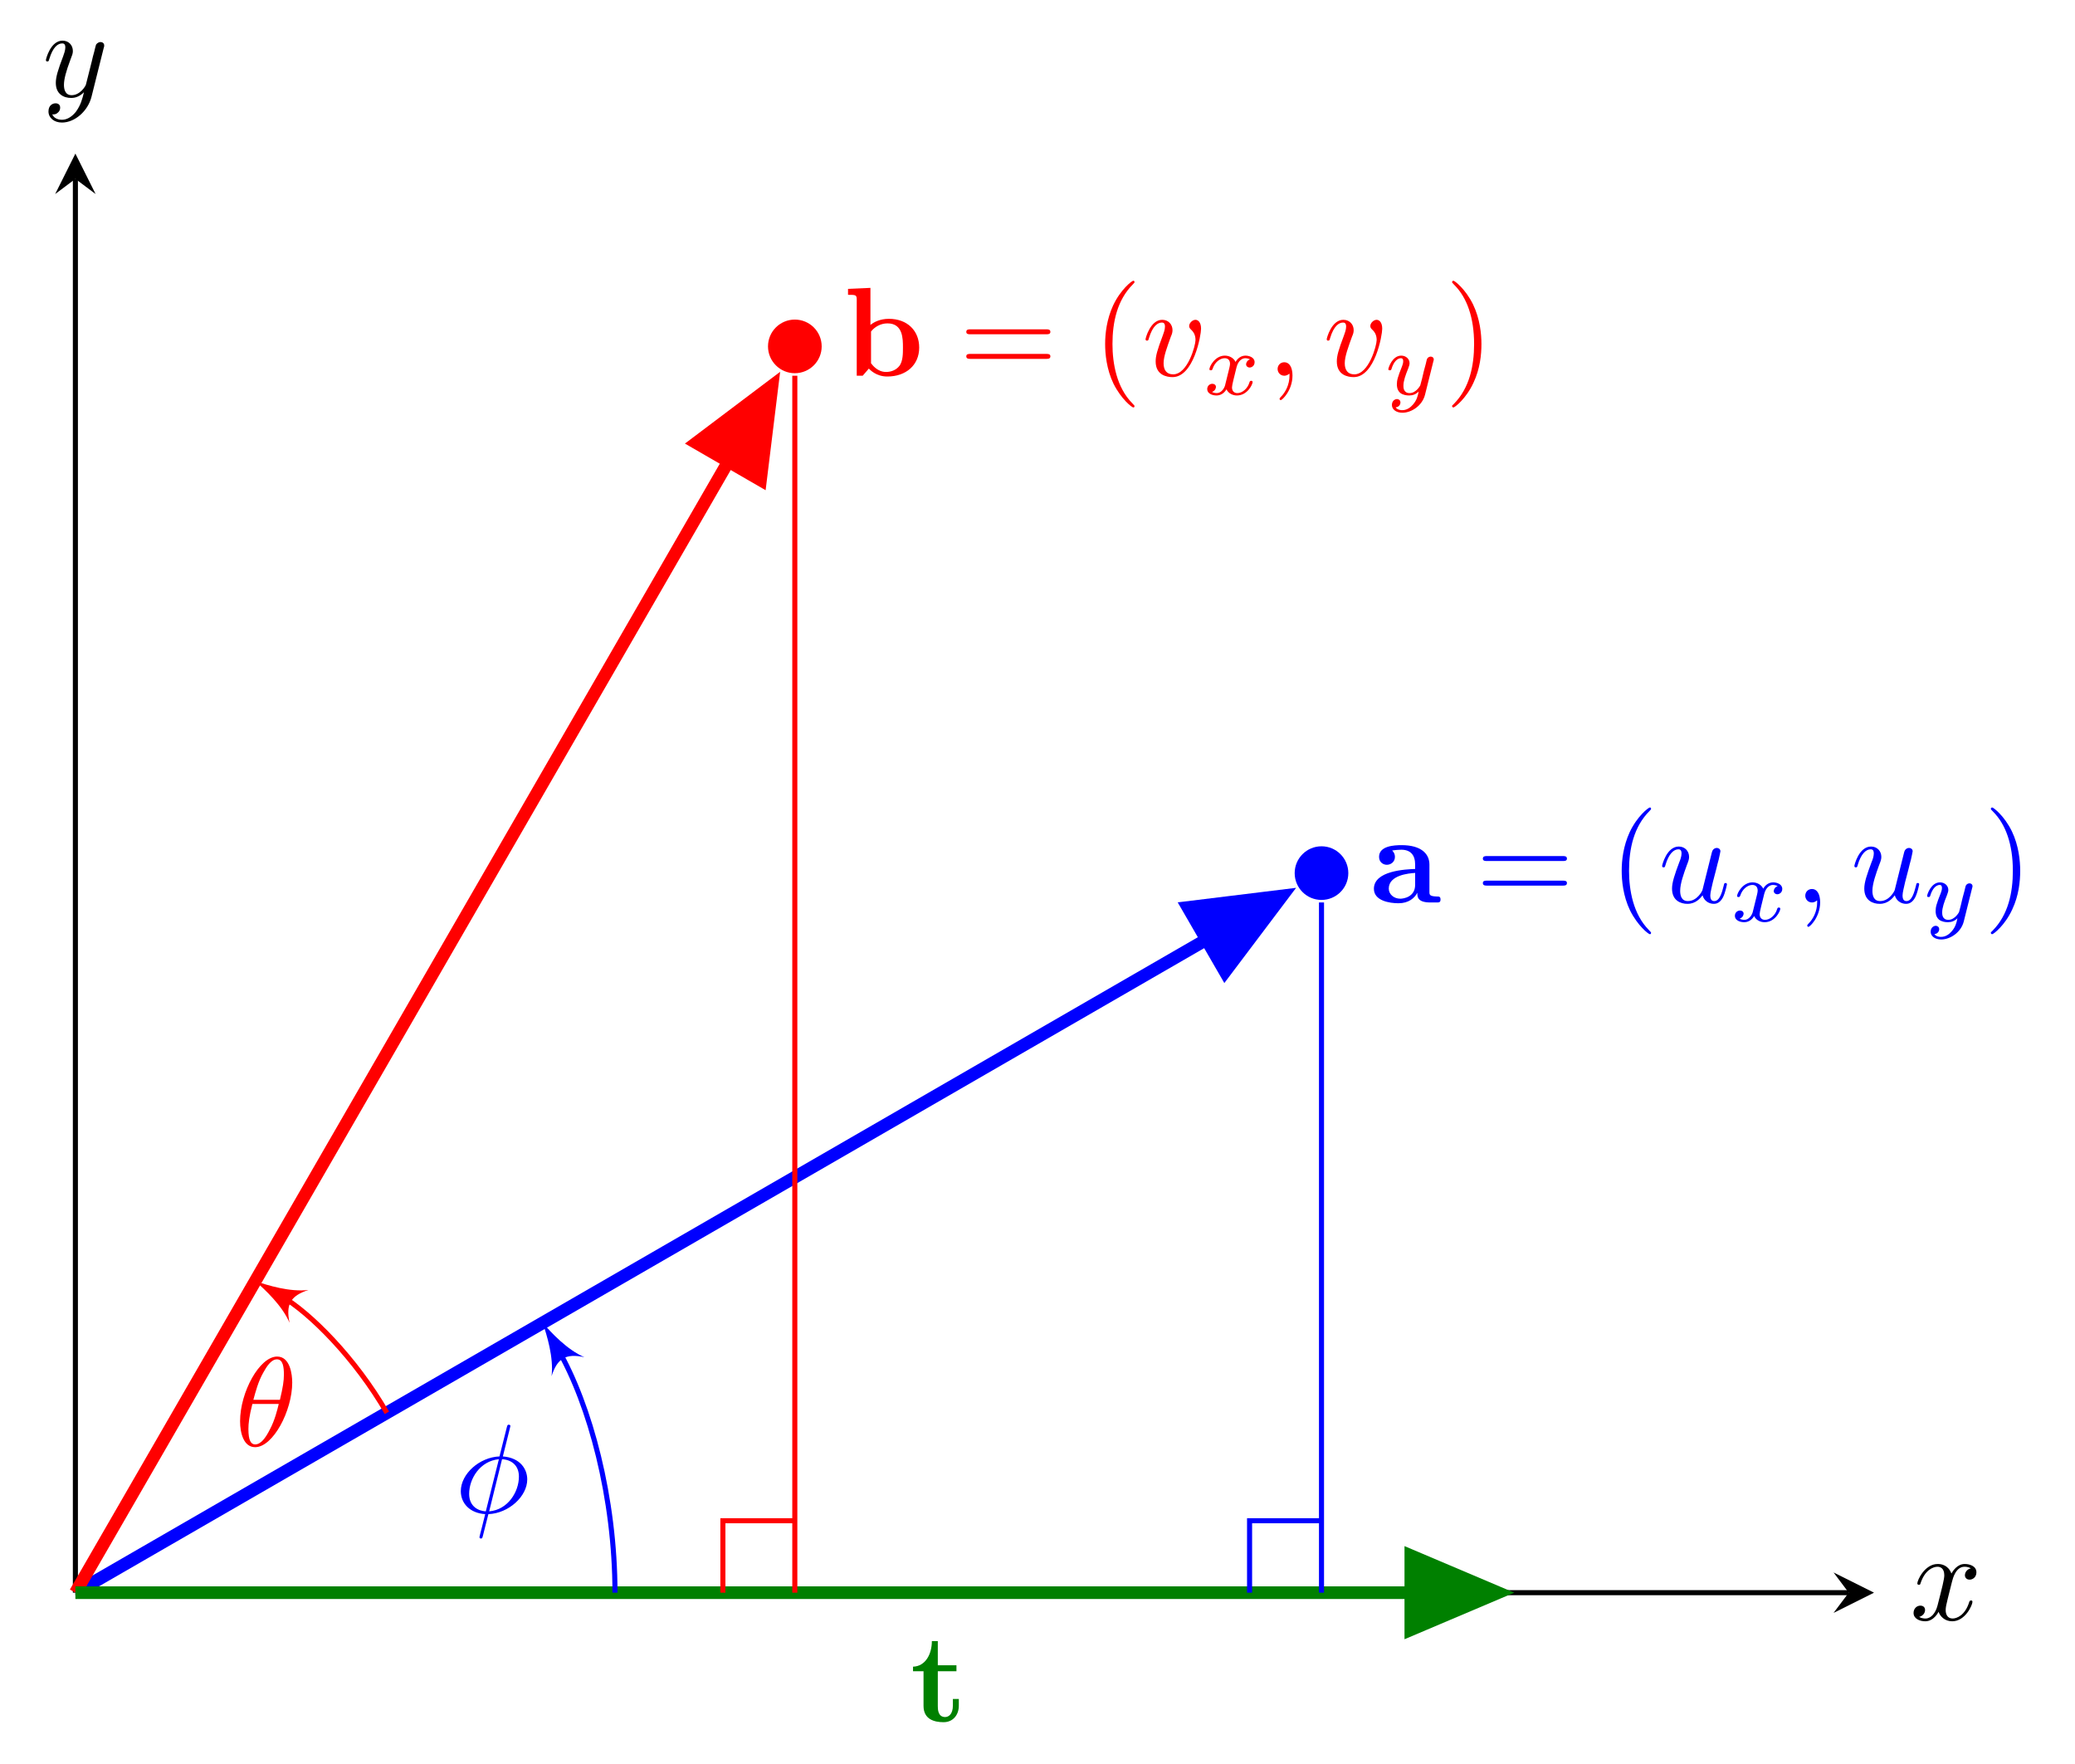
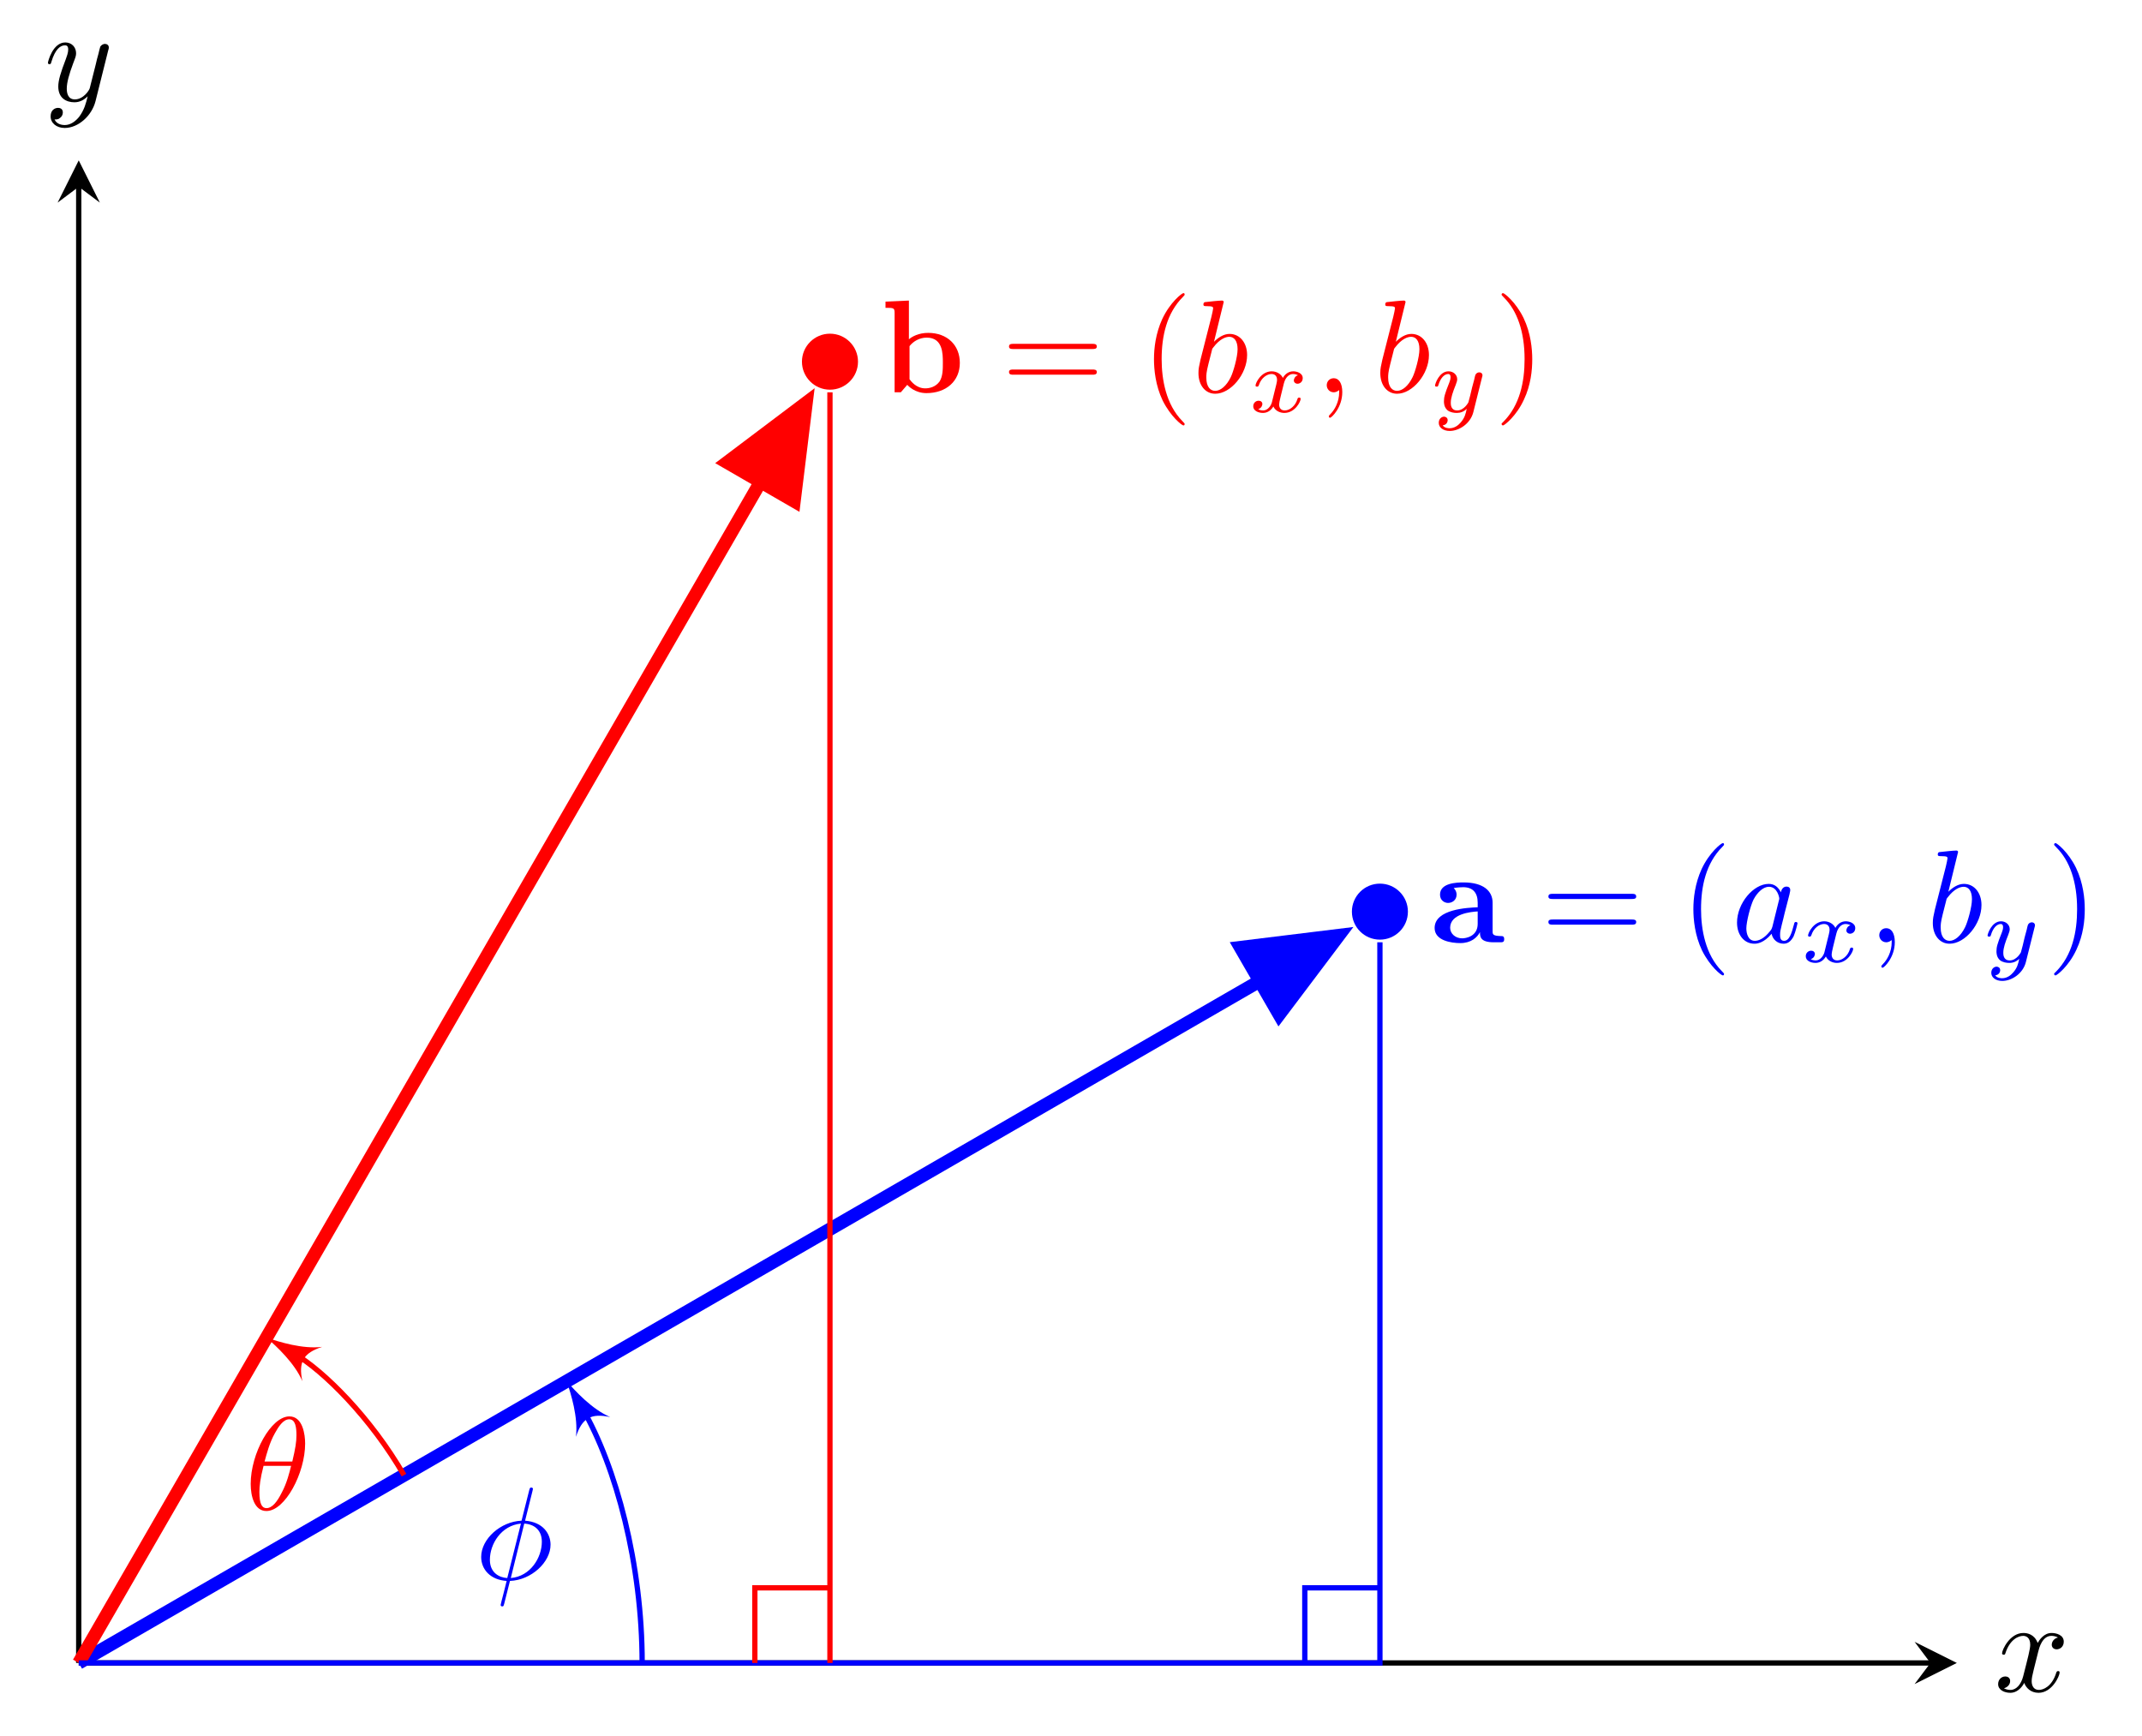
- <svg xmlns="http://www.w3.org/2000/svg" xmlns:xlink="http://www.w3.org/1999/xlink" width="163.514" height="138.951" viewBox="0 0 163.514 138.951">
+ <svg xmlns="http://www.w3.org/2000/svg" xmlns:xlink="http://www.w3.org/1999/xlink" width="161.649" height="130.952" viewBox="0 0 161.649 130.952">
  <defs>
    <g>
      <g id="glyph-0-0">
        <path d="M 3.328 -3.016 C 3.391 -3.266 3.625 -4.188 4.312 -4.188 C 4.359 -4.188 4.609 -4.188 4.812 -4.062 C 4.531 -4 4.344 -3.766 4.344 -3.516 C 4.344 -3.359 4.453 -3.172 4.719 -3.172 C 4.938 -3.172 5.25 -3.344 5.25 -3.75 C 5.25 -4.266 4.672 -4.406 4.328 -4.406 C 3.75 -4.406 3.406 -3.875 3.281 -3.656 C 3.031 -4.312 2.5 -4.406 2.203 -4.406 C 1.172 -4.406 0.594 -3.125 0.594 -2.875 C 0.594 -2.766 0.703 -2.766 0.719 -2.766 C 0.797 -2.766 0.828 -2.797 0.844 -2.875 C 1.188 -3.938 1.844 -4.188 2.188 -4.188 C 2.375 -4.188 2.719 -4.094 2.719 -3.516 C 2.719 -3.203 2.547 -2.547 2.188 -1.141 C 2.031 -0.531 1.672 -0.109 1.234 -0.109 C 1.172 -0.109 0.953 -0.109 0.734 -0.234 C 0.984 -0.297 1.203 -0.5 1.203 -0.781 C 1.203 -1.047 0.984 -1.125 0.844 -1.125 C 0.531 -1.125 0.297 -0.875 0.297 -0.547 C 0.297 -0.094 0.781 0.109 1.219 0.109 C 1.891 0.109 2.25 -0.594 2.266 -0.641 C 2.391 -0.281 2.75 0.109 3.344 0.109 C 4.375 0.109 4.938 -1.172 4.938 -1.422 C 4.938 -1.531 4.859 -1.531 4.828 -1.531 C 4.734 -1.531 4.719 -1.484 4.688 -1.422 C 4.359 -0.344 3.688 -0.109 3.375 -0.109 C 2.984 -0.109 2.828 -0.422 2.828 -0.766 C 2.828 -0.984 2.875 -1.203 2.984 -1.641 Z M 3.328 -3.016 " />
      </g>
      <g id="glyph-0-1">
        <path d="M 4.844 -3.797 C 4.891 -3.938 4.891 -3.953 4.891 -4.031 C 4.891 -4.203 4.75 -4.297 4.594 -4.297 C 4.5 -4.297 4.344 -4.234 4.25 -4.094 C 4.234 -4.031 4.141 -3.734 4.109 -3.547 C 4.031 -3.297 3.969 -3.016 3.906 -2.75 L 3.453 -0.953 C 3.422 -0.812 2.984 -0.109 2.328 -0.109 C 1.828 -0.109 1.719 -0.547 1.719 -0.922 C 1.719 -1.375 1.891 -2 2.219 -2.875 C 2.375 -3.281 2.422 -3.391 2.422 -3.594 C 2.422 -4.031 2.109 -4.406 1.609 -4.406 C 0.656 -4.406 0.297 -2.953 0.297 -2.875 C 0.297 -2.766 0.391 -2.766 0.406 -2.766 C 0.516 -2.766 0.516 -2.797 0.562 -2.953 C 0.844 -3.891 1.234 -4.188 1.578 -4.188 C 1.656 -4.188 1.828 -4.188 1.828 -3.875 C 1.828 -3.625 1.719 -3.359 1.656 -3.172 C 1.25 -2.109 1.078 -1.547 1.078 -1.078 C 1.078 -0.188 1.703 0.109 2.297 0.109 C 2.688 0.109 3.016 -0.062 3.297 -0.344 C 3.172 0.172 3.047 0.672 2.656 1.203 C 2.391 1.531 2.016 1.828 1.562 1.828 C 1.422 1.828 0.969 1.797 0.797 1.406 C 0.953 1.406 1.094 1.406 1.219 1.281 C 1.328 1.203 1.422 1.062 1.422 0.875 C 1.422 0.562 1.156 0.531 1.062 0.531 C 0.828 0.531 0.5 0.688 0.5 1.172 C 0.5 1.672 0.938 2.047 1.562 2.047 C 2.578 2.047 3.609 1.141 3.891 0.016 Z M 4.844 -3.797 " />
      </g>
      <g id="glyph-0-2">
-         <path d="M 3.484 -0.562 C 3.594 -0.156 3.953 0.109 4.375 0.109 C 4.719 0.109 4.953 -0.125 5.109 -0.438 C 5.281 -0.797 5.406 -1.406 5.406 -1.422 C 5.406 -1.531 5.328 -1.531 5.297 -1.531 C 5.188 -1.531 5.188 -1.484 5.156 -1.344 C 5.016 -0.781 4.828 -0.109 4.406 -0.109 C 4.203 -0.109 4.094 -0.234 4.094 -0.562 C 4.094 -0.781 4.219 -1.25 4.297 -1.609 L 4.578 -2.688 C 4.609 -2.828 4.703 -3.203 4.75 -3.359 C 4.797 -3.594 4.891 -3.969 4.891 -4.031 C 4.891 -4.203 4.75 -4.297 4.609 -4.297 C 4.562 -4.297 4.297 -4.281 4.219 -3.953 C 4.031 -3.219 3.594 -1.469 3.469 -0.953 C 3.453 -0.906 3.062 -0.109 2.328 -0.109 C 1.812 -0.109 1.719 -0.562 1.719 -0.922 C 1.719 -1.484 2 -2.266 2.25 -2.953 C 2.375 -3.266 2.422 -3.406 2.422 -3.594 C 2.422 -4.031 2.109 -4.406 1.609 -4.406 C 0.656 -4.406 0.297 -2.953 0.297 -2.875 C 0.297 -2.766 0.391 -2.766 0.406 -2.766 C 0.516 -2.766 0.516 -2.797 0.562 -2.953 C 0.812 -3.812 1.203 -4.188 1.578 -4.188 C 1.672 -4.188 1.828 -4.172 1.828 -3.859 C 1.828 -3.625 1.719 -3.328 1.656 -3.188 C 1.281 -2.188 1.078 -1.578 1.078 -1.094 C 1.078 -0.141 1.766 0.109 2.297 0.109 C 2.953 0.109 3.312 -0.344 3.484 -0.562 Z M 3.484 -0.562 " />
+         <path d="M 3.719 -3.766 C 3.531 -4.141 3.25 -4.406 2.797 -4.406 C 1.641 -4.406 0.406 -2.938 0.406 -1.484 C 0.406 -0.547 0.953 0.109 1.719 0.109 C 1.922 0.109 2.422 0.062 3.016 -0.641 C 3.094 -0.219 3.453 0.109 3.922 0.109 C 4.281 0.109 4.5 -0.125 4.672 -0.438 C 4.828 -0.797 4.969 -1.406 4.969 -1.422 C 4.969 -1.531 4.875 -1.531 4.844 -1.531 C 4.75 -1.531 4.734 -1.484 4.703 -1.344 C 4.531 -0.703 4.359 -0.109 3.953 -0.109 C 3.672 -0.109 3.656 -0.375 3.656 -0.562 C 3.656 -0.781 3.672 -0.875 3.781 -1.312 C 3.891 -1.719 3.906 -1.828 4 -2.203 L 4.359 -3.594 C 4.422 -3.875 4.422 -3.891 4.422 -3.938 C 4.422 -4.109 4.312 -4.203 4.141 -4.203 C 3.891 -4.203 3.75 -3.984 3.719 -3.766 Z M 3.078 -1.188 C 3.016 -1 3.016 -0.984 2.875 -0.812 C 2.438 -0.266 2.031 -0.109 1.75 -0.109 C 1.25 -0.109 1.109 -0.656 1.109 -1.047 C 1.109 -1.547 1.422 -2.766 1.656 -3.234 C 1.969 -3.812 2.406 -4.188 2.812 -4.188 C 3.453 -4.188 3.594 -3.375 3.594 -3.312 C 3.594 -3.25 3.578 -3.188 3.562 -3.141 Z M 3.078 -1.188 " />
      </g>
      <g id="glyph-0-3">
        <path d="M 2.031 -0.016 C 2.031 -0.672 1.781 -1.062 1.391 -1.062 C 1.062 -1.062 0.859 -0.812 0.859 -0.531 C 0.859 -0.266 1.062 0 1.391 0 C 1.5 0 1.641 -0.047 1.734 -0.125 C 1.766 -0.156 1.781 -0.156 1.781 -0.156 C 1.797 -0.156 1.797 -0.156 1.797 -0.016 C 1.797 0.734 1.453 1.328 1.125 1.656 C 1.016 1.766 1.016 1.781 1.016 1.812 C 1.016 1.891 1.062 1.922 1.109 1.922 C 1.219 1.922 2.031 1.156 2.031 -0.016 Z M 2.031 -0.016 " />
      </g>
      <g id="glyph-0-4">
-         <path d="M 4.672 -3.703 C 4.672 -4.25 4.406 -4.406 4.234 -4.406 C 3.984 -4.406 3.734 -4.141 3.734 -3.922 C 3.734 -3.797 3.781 -3.734 3.891 -3.625 C 4.109 -3.422 4.234 -3.172 4.234 -2.812 C 4.234 -2.391 3.625 -0.109 2.469 -0.109 C 1.953 -0.109 1.719 -0.453 1.719 -0.984 C 1.719 -1.531 2 -2.266 2.297 -3.094 C 2.375 -3.266 2.422 -3.406 2.422 -3.594 C 2.422 -4.031 2.109 -4.406 1.609 -4.406 C 0.672 -4.406 0.297 -2.953 0.297 -2.875 C 0.297 -2.766 0.391 -2.766 0.406 -2.766 C 0.516 -2.766 0.516 -2.797 0.562 -2.953 C 0.859 -3.953 1.281 -4.188 1.578 -4.188 C 1.656 -4.188 1.828 -4.188 1.828 -3.875 C 1.828 -3.625 1.719 -3.344 1.656 -3.172 C 1.219 -2.016 1.094 -1.562 1.094 -1.125 C 1.094 -0.047 1.969 0.109 2.422 0.109 C 4.094 0.109 4.672 -3.188 4.672 -3.703 Z M 4.672 -3.703 " />
+         <path d="M 2.375 -6.812 C 2.375 -6.812 2.375 -6.922 2.25 -6.922 C 2.031 -6.922 1.297 -6.844 1.031 -6.812 C 0.953 -6.812 0.844 -6.797 0.844 -6.625 C 0.844 -6.5 0.938 -6.5 1.094 -6.5 C 1.562 -6.5 1.578 -6.438 1.578 -6.328 C 1.578 -6.266 1.5 -5.922 1.453 -5.719 L 0.625 -2.469 C 0.516 -1.969 0.469 -1.797 0.469 -1.453 C 0.469 -0.516 1 0.109 1.734 0.109 C 2.906 0.109 4.141 -1.375 4.141 -2.812 C 4.141 -3.719 3.609 -4.406 2.812 -4.406 C 2.359 -4.406 1.938 -4.109 1.641 -3.812 Z M 1.453 -3.047 C 1.5 -3.266 1.5 -3.281 1.594 -3.391 C 2.078 -4.031 2.531 -4.188 2.797 -4.188 C 3.156 -4.188 3.422 -3.891 3.422 -3.25 C 3.422 -2.656 3.094 -1.516 2.906 -1.141 C 2.578 -0.469 2.125 -0.109 1.734 -0.109 C 1.391 -0.109 1.062 -0.375 1.062 -1.109 C 1.062 -1.312 1.062 -1.5 1.219 -2.125 Z M 1.453 -3.047 " />
      </g>
      <g id="glyph-0-5">
        <path d="M 4.531 -4.984 C 4.531 -5.641 4.359 -7.031 3.344 -7.031 C 1.953 -7.031 0.422 -4.219 0.422 -1.938 C 0.422 -1 0.703 0.109 1.609 0.109 C 3.016 0.109 4.531 -2.75 4.531 -4.984 Z M 1.469 -3.625 C 1.641 -4.25 1.844 -5.047 2.25 -5.766 C 2.516 -6.25 2.875 -6.812 3.328 -6.812 C 3.812 -6.812 3.875 -6.172 3.875 -5.609 C 3.875 -5.109 3.797 -4.609 3.562 -3.625 Z M 3.469 -3.297 C 3.359 -2.844 3.156 -2 2.766 -1.281 C 2.422 -0.594 2.047 -0.109 1.609 -0.109 C 1.281 -0.109 1.078 -0.406 1.078 -1.328 C 1.078 -1.75 1.141 -2.328 1.391 -3.297 Z M 3.469 -3.297 " />
      </g>
      <g id="glyph-0-6">
        <path d="M 4.359 -6.672 C 4.359 -6.703 4.391 -6.812 4.391 -6.812 C 4.391 -6.828 4.391 -6.922 4.266 -6.922 C 4.172 -6.922 4.156 -6.891 4.109 -6.719 L 3.531 -4.422 C 1.953 -4.359 0.484 -3.047 0.484 -1.688 C 0.484 -0.734 1.188 0.047 2.406 0.125 C 2.328 0.422 2.25 0.75 2.172 1.062 C 2.047 1.531 1.953 1.906 1.953 1.938 C 1.953 2.031 2.031 2.047 2.078 2.047 C 2.125 2.047 2.141 2.031 2.172 2 C 2.188 1.984 2.25 1.75 2.281 1.609 L 2.656 0.125 C 4.266 0.062 5.719 -1.281 5.719 -2.609 C 5.719 -3.406 5.188 -4.312 3.797 -4.422 Z M 2.453 -0.094 C 1.859 -0.125 1.141 -0.484 1.141 -1.469 C 1.141 -2.672 2 -4.062 3.484 -4.203 Z M 3.734 -4.203 C 4.5 -4.156 5.062 -3.703 5.062 -2.828 C 5.062 -1.641 4.203 -0.219 2.719 -0.094 Z M 3.734 -4.203 " />
      </g>
      <g id="glyph-1-0">
        <path d="M 3.734 -0.766 C 3.734 -0.453 3.734 0 4.766 0 L 5.25 0 C 5.438 0 5.562 0 5.562 -0.234 C 5.562 -0.469 5.438 -0.469 5.297 -0.469 C 4.688 -0.484 4.688 -0.609 4.688 -0.844 L 4.688 -2.984 C 4.688 -3.875 3.984 -4.516 2.5 -4.516 C 1.938 -4.516 0.719 -4.469 0.719 -3.594 C 0.719 -3.156 1.062 -2.969 1.328 -2.969 C 1.641 -2.969 1.969 -3.188 1.969 -3.594 C 1.969 -3.891 1.781 -4.062 1.75 -4.094 C 2.031 -4.141 2.344 -4.156 2.469 -4.156 C 3.203 -4.156 3.562 -3.734 3.562 -2.984 L 3.562 -2.641 C 2.844 -2.609 0.312 -2.516 0.312 -1.078 C 0.312 -0.125 1.562 0.062 2.25 0.062 C 3.047 0.062 3.516 -0.344 3.734 -0.766 Z M 3.562 -2.328 L 3.562 -1.391 C 3.562 -0.422 2.641 -0.297 2.391 -0.297 C 1.891 -0.297 1.484 -0.641 1.484 -1.094 C 1.484 -2.156 3.062 -2.297 3.562 -2.328 Z M 3.562 -2.328 " />
      </g>
      <g id="glyph-1-1">
        <path d="M 2.141 -4 L 2.141 -6.922 L 0.375 -6.844 L 0.375 -6.375 C 0.984 -6.375 1.062 -6.375 1.062 -5.984 L 1.062 0 L 1.531 0 L 2.016 -0.562 C 2.094 -0.484 2.578 0.062 3.469 0.062 C 4.953 0.062 5.984 -0.844 5.984 -2.219 C 5.984 -3.547 5.047 -4.484 3.594 -4.484 C 2.875 -4.484 2.375 -4.203 2.141 -4 Z M 2.188 -0.984 L 2.188 -3.484 C 2.469 -3.844 2.938 -4.125 3.484 -4.125 C 4.703 -4.125 4.703 -2.922 4.703 -2.219 C 4.703 -1.75 4.703 -1.203 4.453 -0.812 C 4.156 -0.406 3.703 -0.297 3.375 -0.297 C 2.688 -0.297 2.297 -0.844 2.188 -0.984 Z M 2.188 -0.984 " />
-       </g>
-       <g id="glyph-1-2">
-         <path d="M 1.031 -3.953 L 1.031 -1.219 C 1.031 -0.156 1.891 0.062 2.609 0.062 C 3.359 0.062 3.812 -0.516 3.812 -1.234 L 3.812 -1.766 L 3.344 -1.766 L 3.344 -1.25 C 3.344 -0.578 3.016 -0.344 2.734 -0.344 C 2.156 -0.344 2.156 -0.984 2.156 -1.203 L 2.156 -3.953 L 3.625 -3.953 L 3.625 -4.422 L 2.156 -4.422 L 2.156 -6.328 L 1.688 -6.328 C 1.688 -5.328 1.203 -4.344 0.203 -4.312 L 0.203 -3.953 Z M 1.031 -3.953 " />
      </g>
      <g id="glyph-2-0">
        <path d="M 6.844 -3.266 C 7 -3.266 7.188 -3.266 7.188 -3.453 C 7.188 -3.656 7 -3.656 6.859 -3.656 L 0.891 -3.656 C 0.75 -3.656 0.562 -3.656 0.562 -3.453 C 0.562 -3.266 0.75 -3.266 0.891 -3.266 Z M 6.859 -1.328 C 7 -1.328 7.188 -1.328 7.188 -1.531 C 7.188 -1.719 7 -1.719 6.844 -1.719 L 0.891 -1.719 C 0.75 -1.719 0.562 -1.719 0.562 -1.531 C 0.562 -1.328 0.75 -1.328 0.891 -1.328 Z M 6.859 -1.328 " />
      </g>
      <g id="glyph-2-1">
        <path d="M 3.297 2.391 C 3.297 2.359 3.297 2.344 3.125 2.172 C 1.891 0.922 1.562 -0.969 1.562 -2.5 C 1.562 -4.234 1.938 -5.969 3.172 -7.203 C 3.297 -7.328 3.297 -7.344 3.297 -7.375 C 3.297 -7.453 3.266 -7.484 3.203 -7.484 C 3.094 -7.484 2.203 -6.797 1.609 -5.531 C 1.109 -4.438 0.984 -3.328 0.984 -2.5 C 0.984 -1.719 1.094 -0.516 1.641 0.625 C 2.25 1.844 3.094 2.5 3.203 2.5 C 3.266 2.5 3.297 2.469 3.297 2.391 Z M 3.297 2.391 " />
      </g>
      <g id="glyph-2-2">
        <path d="M 2.875 -2.5 C 2.875 -3.266 2.766 -4.469 2.219 -5.609 C 1.625 -6.828 0.766 -7.484 0.672 -7.484 C 0.609 -7.484 0.562 -7.438 0.562 -7.375 C 0.562 -7.344 0.562 -7.328 0.75 -7.141 C 1.734 -6.156 2.297 -4.578 2.297 -2.5 C 2.297 -0.781 1.938 0.969 0.703 2.219 C 0.562 2.344 0.562 2.359 0.562 2.391 C 0.562 2.453 0.609 2.5 0.672 2.5 C 0.766 2.5 1.672 1.812 2.25 0.547 C 2.766 -0.547 2.875 -1.656 2.875 -2.5 Z M 2.875 -2.5 " />
      </g>
      <g id="glyph-3-0">
        <path d="M 1.734 -0.734 C 1.672 -0.5 1.438 -0.125 1.078 -0.125 C 1.062 -0.125 0.844 -0.125 0.703 -0.219 C 0.984 -0.312 1.016 -0.562 1.016 -0.609 C 1.016 -0.766 0.891 -0.859 0.734 -0.859 C 0.531 -0.859 0.328 -0.703 0.328 -0.438 C 0.328 -0.094 0.719 0.062 1.062 0.062 C 1.391 0.062 1.672 -0.125 1.844 -0.422 C 2.016 -0.062 2.391 0.062 2.672 0.062 C 3.484 0.062 3.906 -0.797 3.906 -1 C 3.906 -1.094 3.812 -1.094 3.797 -1.094 C 3.688 -1.094 3.688 -1.047 3.656 -0.969 C 3.516 -0.484 3.094 -0.125 2.703 -0.125 C 2.422 -0.125 2.281 -0.312 2.281 -0.578 C 2.281 -0.766 2.453 -1.391 2.641 -2.172 C 2.781 -2.703 3.094 -2.875 3.328 -2.875 C 3.344 -2.875 3.547 -2.875 3.703 -2.781 C 3.484 -2.719 3.391 -2.516 3.391 -2.391 C 3.391 -2.25 3.516 -2.141 3.672 -2.141 C 3.828 -2.141 4.062 -2.266 4.062 -2.562 C 4.062 -2.953 3.609 -3.078 3.344 -3.078 C 2.984 -3.078 2.703 -2.844 2.562 -2.578 C 2.438 -2.859 2.109 -3.078 1.719 -3.078 C 0.938 -3.078 0.5 -2.219 0.5 -2 C 0.5 -1.922 0.594 -1.922 0.609 -1.922 C 0.703 -1.922 0.703 -1.938 0.75 -2.031 C 0.922 -2.578 1.359 -2.875 1.703 -2.875 C 1.938 -2.875 2.125 -2.75 2.125 -2.422 C 2.125 -2.281 2.031 -1.938 1.969 -1.688 Z M 1.734 -0.734 " />
      </g>
      <g id="glyph-3-1">
        <path d="M 3.875 -2.625 C 3.906 -2.719 3.906 -2.734 3.906 -2.781 C 3.906 -2.922 3.797 -3 3.672 -3 C 3.594 -3 3.469 -2.969 3.391 -2.844 C 3.359 -2.797 3.312 -2.578 3.281 -2.438 L 3.125 -1.859 C 3.094 -1.688 2.875 -0.812 2.844 -0.734 C 2.844 -0.734 2.531 -0.125 2 -0.125 C 1.516 -0.125 1.516 -0.578 1.516 -0.703 C 1.516 -1.078 1.672 -1.516 1.891 -2.062 C 1.969 -2.281 2 -2.359 2 -2.484 C 2 -2.812 1.719 -3.078 1.344 -3.078 C 0.641 -3.078 0.328 -2.125 0.328 -2 C 0.328 -1.922 0.422 -1.922 0.453 -1.922 C 0.547 -1.922 0.547 -1.953 0.578 -2.031 C 0.75 -2.609 1.047 -2.875 1.328 -2.875 C 1.438 -2.875 1.5 -2.797 1.5 -2.641 C 1.5 -2.469 1.438 -2.328 1.406 -2.234 C 1.062 -1.375 1 -1.125 1 -0.812 C 1 -0.703 1 -0.375 1.266 -0.141 C 1.484 0.031 1.781 0.062 1.969 0.062 C 2.25 0.062 2.5 -0.031 2.719 -0.25 C 2.641 0.141 2.562 0.438 2.266 0.781 C 2.078 1 1.797 1.219 1.422 1.219 C 1.375 1.219 1.047 1.219 0.906 1 C 1.281 0.953 1.281 0.625 1.281 0.609 C 1.281 0.391 1.078 0.344 1.016 0.344 C 0.844 0.344 0.609 0.484 0.609 0.812 C 0.609 1.156 0.938 1.422 1.438 1.422 C 2.141 1.422 3 0.875 3.219 0 Z M 3.875 -2.625 " />
      </g>
    </g>
    <clipPath id="clip-0">
-       <path clip-rule="nonzero" d="M 0 56 L 115 56 L 115 138.949 L 0 138.949 Z M 0 56 " />
+       <path clip-rule="nonzero" d="M 0 56 L 115 56 L 115 130.953 L 0 130.953 Z M 0 56 " />
    </clipPath>
    <clipPath id="clip-1">
-       <path clip-rule="nonzero" d="M 0 16 L 75 16 L 75 138.949 L 0 138.949 Z M 0 16 " />
+       <path clip-rule="nonzero" d="M 0 16 L 75 16 L 75 130.953 L 0 130.953 Z M 0 16 " />
    </clipPath>
    <clipPath id="clip-2">
-       <path clip-rule="nonzero" d="M 97 108 L 133 108 L 133 138.949 L 97 138.949 Z M 97 108 " />
+       <path clip-rule="nonzero" d="M 38 100 L 55 100 L 55 130.953 L 38 130.953 Z M 38 100 " />
    </clipPath>
  </defs>
  <path fill="none" stroke-width="0.399" stroke-linecap="butt" stroke-linejoin="miter" stroke="rgb(0%, 0%, 0%)" stroke-opacity="1" stroke-miterlimit="10" d="M 0 -0 L 139.743 -0 " transform="matrix(1, 0, 0, -1, 5.941, 125.488)" />
  <path fill-rule="nonzero" fill="rgb(0%, 0%, 0%)" fill-opacity="1" d="M 147.676 125.488 L 144.488 123.895 L 145.684 125.488 L 144.488 127.082 " />
  <g fill="rgb(0%, 0%, 0%)" fill-opacity="1">
-     <use xlink:href="#glyph-0-0" x="150.495" y="127.633" />
+     <use xlink:href="#glyph-0-0" x="150.495" y="127.632" />
  </g>
  <path fill="none" stroke-width="0.399" stroke-linecap="butt" stroke-linejoin="miter" stroke="rgb(0%, 0%, 0%)" stroke-opacity="1" stroke-miterlimit="10" d="M 0 -0 L 0 111.394 " transform="matrix(1, 0, 0, -1, 5.941, 125.488)" />
  <path fill-rule="nonzero" fill="rgb(0%, 0%, 0%)" fill-opacity="1" d="M 5.941 12.102 L 4.348 15.289 L 5.941 14.094 L 7.535 15.289 " />
  <g fill="rgb(0%, 0%, 0%)" fill-opacity="1">
    <use xlink:href="#glyph-0-1" x="3.32" y="7.609" />
  </g>
  <path fill-rule="nonzero" fill="rgb(0%, 0%, 100%)" fill-opacity="1" d="M 106.25 68.793 C 106.25 67.629 105.305 66.68 104.137 66.68 C 102.969 66.68 102.023 67.629 102.023 68.793 C 102.023 69.961 102.969 70.906 104.137 70.906 C 105.305 70.906 106.25 69.961 106.25 68.793 Z M 106.25 68.793 " />
  <path fill-rule="nonzero" fill="rgb(100%, 0%, 0%)" fill-opacity="1" d="M 64.75 27.293 C 64.75 26.125 63.801 25.18 62.633 25.18 C 61.469 25.18 60.52 26.125 60.52 27.293 C 60.52 28.457 61.469 29.406 62.633 29.406 C 63.801 29.406 64.75 28.457 64.75 27.293 Z M 64.75 27.293 " />
  <g clip-path="url(#clip-0)">
    <path fill="none" stroke-width="0.996" stroke-linecap="butt" stroke-linejoin="miter" stroke="rgb(0%, 0%, 100%)" stroke-opacity="1" stroke-miterlimit="10" d="M 0 -0 L 94.766 54.715 " transform="matrix(1, 0, 0, -1, 5.941, 125.488)" />
  </g>
  <path fill-rule="nonzero" fill="rgb(0%, 0%, 100%)" fill-opacity="1" stroke-width="0.996" stroke-linecap="butt" stroke-linejoin="miter" stroke="rgb(0%, 0%, 100%)" stroke-opacity="1" stroke-miterlimit="10" d="M -6.506 2.919 L 0.374 -0.002 L -6.503 -2.92 Z M -6.506 2.919 " transform="matrix(0.86601, -0.49998, -0.49998, -0.86601, 100.7067, 70.7751)" />
  <g fill="rgb(0%, 0%, 100%)" fill-opacity="1">
-     <use xlink:href="#glyph-1-0" x="107.954" y="71.106" />
+     <use xlink:href="#glyph-1-0" x="107.954" y="71.105" />
  </g>
  <g fill="rgb(0%, 0%, 100%)" fill-opacity="1">
-     <use xlink:href="#glyph-2-0" x="116.29" y="71.106" />
+     <use xlink:href="#glyph-2-0" x="116.29" y="71.105" />
  </g>
  <g fill="rgb(0%, 0%, 100%)" fill-opacity="1">
-     <use xlink:href="#glyph-2-1" x="126.809" y="71.106" />
+     <use xlink:href="#glyph-2-1" x="126.809" y="71.105" />
  </g>
  <g fill="rgb(0%, 0%, 100%)" fill-opacity="1">
-     <use xlink:href="#glyph-0-2" x="130.681" y="71.106" />
+     <use xlink:href="#glyph-0-2" x="130.681" y="71.105" />
  </g>
  <g fill="rgb(0%, 0%, 100%)" fill-opacity="1">
-     <use xlink:href="#glyph-3-0" x="136.384" y="72.6" />
+     <use xlink:href="#glyph-3-0" x="135.947" y="72.6" />
  </g>
  <g fill="rgb(0%, 0%, 100%)" fill-opacity="1">
-     <use xlink:href="#glyph-0-3" x="141.4" y="71.106" />
+     <use xlink:href="#glyph-0-3" x="140.963" y="71.105" />
  </g>
  <g fill="rgb(0%, 0%, 100%)" fill-opacity="1">
-     <use xlink:href="#glyph-0-2" x="145.831" y="71.106" />
+     <use xlink:href="#glyph-0-4" x="145.394" y="71.105" />
  </g>
  <g fill="rgb(0%, 0%, 100%)" fill-opacity="1">
-     <use xlink:href="#glyph-3-1" x="151.531" y="72.6" />
+     <use xlink:href="#glyph-3-1" x="149.666" y="72.6" />
  </g>
  <g fill="rgb(0%, 0%, 100%)" fill-opacity="1">
-     <use xlink:href="#glyph-2-2" x="156.32" y="71.106" />
+     <use xlink:href="#glyph-2-2" x="154.455" y="71.105" />
  </g>
  <g clip-path="url(#clip-1)">
    <path fill="none" stroke-width="0.996" stroke-linecap="butt" stroke-linejoin="miter" stroke="rgb(100%, 0%, 0%)" stroke-opacity="1" stroke-miterlimit="10" d="M 0 -0 L 54.711 94.765 " transform="matrix(1, 0, 0, -1, 5.941, 125.488)" />
  </g>
  <path fill-rule="nonzero" fill="rgb(100%, 0%, 0%)" fill-opacity="1" stroke-width="0.996" stroke-linecap="butt" stroke-linejoin="miter" stroke="rgb(100%, 0%, 0%)" stroke-opacity="1" stroke-miterlimit="10" d="M -6.503 2.919 L 0.373 0.001 L -6.506 -2.92 Z M -6.503 2.919 " transform="matrix(0.49998, -0.86601, -0.86601, -0.49998, 60.6539, 30.72225)" />
  <g fill="rgb(100%, 0%, 0%)" fill-opacity="1">
-     <use xlink:href="#glyph-1-1" x="66.451" y="29.604" />
+     <use xlink:href="#glyph-1-1" x="66.451" y="29.603" />
  </g>
  <g fill="rgb(100%, 0%, 0%)" fill-opacity="1">
-     <use xlink:href="#glyph-2-0" x="75.584" y="29.604" />
+     <use xlink:href="#glyph-2-0" x="75.584" y="29.603" />
  </g>
  <g fill="rgb(100%, 0%, 0%)" fill-opacity="1">
-     <use xlink:href="#glyph-2-1" x="86.103" y="29.604" />
+     <use xlink:href="#glyph-2-1" x="86.103" y="29.603" />
  </g>
  <g fill="rgb(100%, 0%, 0%)" fill-opacity="1">
-     <use xlink:href="#glyph-0-4" x="89.974" y="29.604" />
+     <use xlink:href="#glyph-0-4" x="89.974" y="29.603" />
  </g>
  <g fill="rgb(100%, 0%, 0%)" fill-opacity="1">
-     <use xlink:href="#glyph-3-0" x="94.803" y="31.098" />
+     <use xlink:href="#glyph-3-0" x="94.25" y="31.098" />
  </g>
  <g fill="rgb(100%, 0%, 0%)" fill-opacity="1">
-     <use xlink:href="#glyph-0-3" x="99.819" y="29.604" />
+     <use xlink:href="#glyph-0-3" x="99.266" y="29.603" />
  </g>
  <g fill="rgb(100%, 0%, 0%)" fill-opacity="1">
-     <use xlink:href="#glyph-0-4" x="104.25" y="29.604" />
+     <use xlink:href="#glyph-0-4" x="103.697" y="29.603" />
  </g>
  <g fill="rgb(100%, 0%, 0%)" fill-opacity="1">
-     <use xlink:href="#glyph-3-1" x="109.076" y="31.098" />
+     <use xlink:href="#glyph-3-1" x="107.969" y="31.098" />
  </g>
  <g fill="rgb(100%, 0%, 0%)" fill-opacity="1">
-     <use xlink:href="#glyph-2-2" x="113.865" y="29.604" />
-   </g>
-   <path fill="none" stroke-width="0.996" stroke-linecap="butt" stroke-linejoin="miter" stroke="rgb(0%, 50%, 0%)" stroke-opacity="1" stroke-miterlimit="10" d="M 0 -0 L 111.739 -0 " transform="matrix(1, 0, 0, -1, 5.941, 125.488)" />
-   <path fill-rule="nonzero" fill="rgb(0%, 50%, 0%)" fill-opacity="1" d="M 111.176 122.57 L 118.055 125.488 L 111.176 128.406 Z M 111.176 122.57 " />
-   <g clip-path="url(#clip-2)">
-     <path fill="none" stroke-width="0.996" stroke-linecap="butt" stroke-linejoin="miter" stroke="rgb(0%, 50%, 0%)" stroke-opacity="1" stroke-miterlimit="10" d="M -6.504 2.918 L 0.375 -0 L -6.504 -2.918 Z M -6.504 2.918 " transform="matrix(1, 0, 0, -1, 117.6794, 125.488)" />
-   </g>
-   <g fill="rgb(0%, 50%, 0%)" fill-opacity="1">
-     <use xlink:href="#glyph-1-2" x="71.745" y="135.631" />
+     <use xlink:href="#glyph-2-2" x="112.758" y="29.603" />
  </g>
  <path fill="none" stroke-width="0.399" stroke-linecap="butt" stroke-linejoin="miter" stroke="rgb(100%, 0%, 0%)" stroke-opacity="1" stroke-miterlimit="10" d="M 24.547 14.172 C 22.063 18.48 18.481 22.062 16.243 23.355 " transform="matrix(1, 0, 0, -1, 5.941, 125.488)" />
  <path fill-rule="nonzero" fill="rgb(100%, 0%, 0%)" fill-opacity="1" d="M 20.113 100.938 C 20.879 101.609 22.23 102.852 22.82 104.227 C 22.504 102.777 22.902 102.09 24.312 101.637 C 22.828 101.816 21.078 101.266 20.113 100.938 Z M 20.113 100.938 " />
-   <path fill="none" stroke-width="0.399" stroke-linecap="butt" stroke-linejoin="miter" stroke="rgb(0%, 0%, 100%)" stroke-opacity="1" stroke-miterlimit="10" d="M 42.52 -0 C 42.52 7.461 40.555 14.797 38.02 19.191 " transform="matrix(1, 0, 0, -1, 5.941, 125.488)" />
+   <g clip-path="url(#clip-2)">
+     <path fill="none" stroke-width="0.399" stroke-linecap="butt" stroke-linejoin="miter" stroke="rgb(0%, 0%, 100%)" stroke-opacity="1" stroke-miterlimit="10" d="M 42.52 -0 C 42.52 7.461 40.555 14.797 38.02 19.191 " transform="matrix(1, 0, 0, -1, 5.941, 125.488)" />
+   </g>
  <path fill-rule="nonzero" fill="rgb(0%, 0%, 100%)" fill-opacity="1" d="M 42.766 104.227 C 43.09 105.191 43.641 106.941 43.465 108.426 C 43.914 107.016 44.605 106.617 46.051 106.934 C 44.676 106.344 43.434 104.992 42.766 104.227 Z M 42.766 104.227 " />
  <g fill="rgb(100%, 0%, 0%)" fill-opacity="1">
-     <use xlink:href="#glyph-0-5" x="18.497" y="113.915" />
+     <use xlink:href="#glyph-0-5" x="18.497" y="113.914" />
  </g>
  <g fill="rgb(0%, 0%, 100%)" fill-opacity="1">
-     <use xlink:href="#glyph-0-6" x="35.829" y="119.175" />
+     <use xlink:href="#glyph-0-6" x="35.829" y="119.174" />
  </g>
-   <path fill="none" stroke-width="0.399" stroke-linecap="butt" stroke-linejoin="miter" stroke="rgb(0%, 0%, 100%)" stroke-opacity="1" stroke-miterlimit="10" d="M 98.196 54.383 L 98.196 -0 " transform="matrix(1, 0, 0, -1, 5.941, 125.488)" />
+   <path fill="none" stroke-width="0.399" stroke-linecap="butt" stroke-linejoin="miter" stroke="rgb(0%, 0%, 100%)" stroke-opacity="1" stroke-miterlimit="10" d="M 98.196 54.383 L 98.196 -0 L 0 -0 " transform="matrix(1, 0, 0, -1, 5.941, 125.488)" />
  <path fill="none" stroke-width="0.399" stroke-linecap="butt" stroke-linejoin="miter" stroke="rgb(100%, 0%, 0%)" stroke-opacity="1" stroke-miterlimit="10" d="M 56.692 95.883 L 56.692 -0 " transform="matrix(1, 0, 0, -1, 5.941, 125.488)" />
  <path fill="none" stroke-width="0.399" stroke-linecap="butt" stroke-linejoin="miter" stroke="rgb(0%, 0%, 100%)" stroke-opacity="1" stroke-miterlimit="10" d="M 92.528 -0 L 92.528 5.668 L 98.196 5.668 " transform="matrix(1, 0, 0, -1, 5.941, 125.488)" />
  <path fill="none" stroke-width="0.399" stroke-linecap="butt" stroke-linejoin="miter" stroke="rgb(100%, 0%, 0%)" stroke-opacity="1" stroke-miterlimit="10" d="M 51.024 -0 L 51.024 5.668 L 56.692 5.668 " transform="matrix(1, 0, 0, -1, 5.941, 125.488)" />
</svg>
